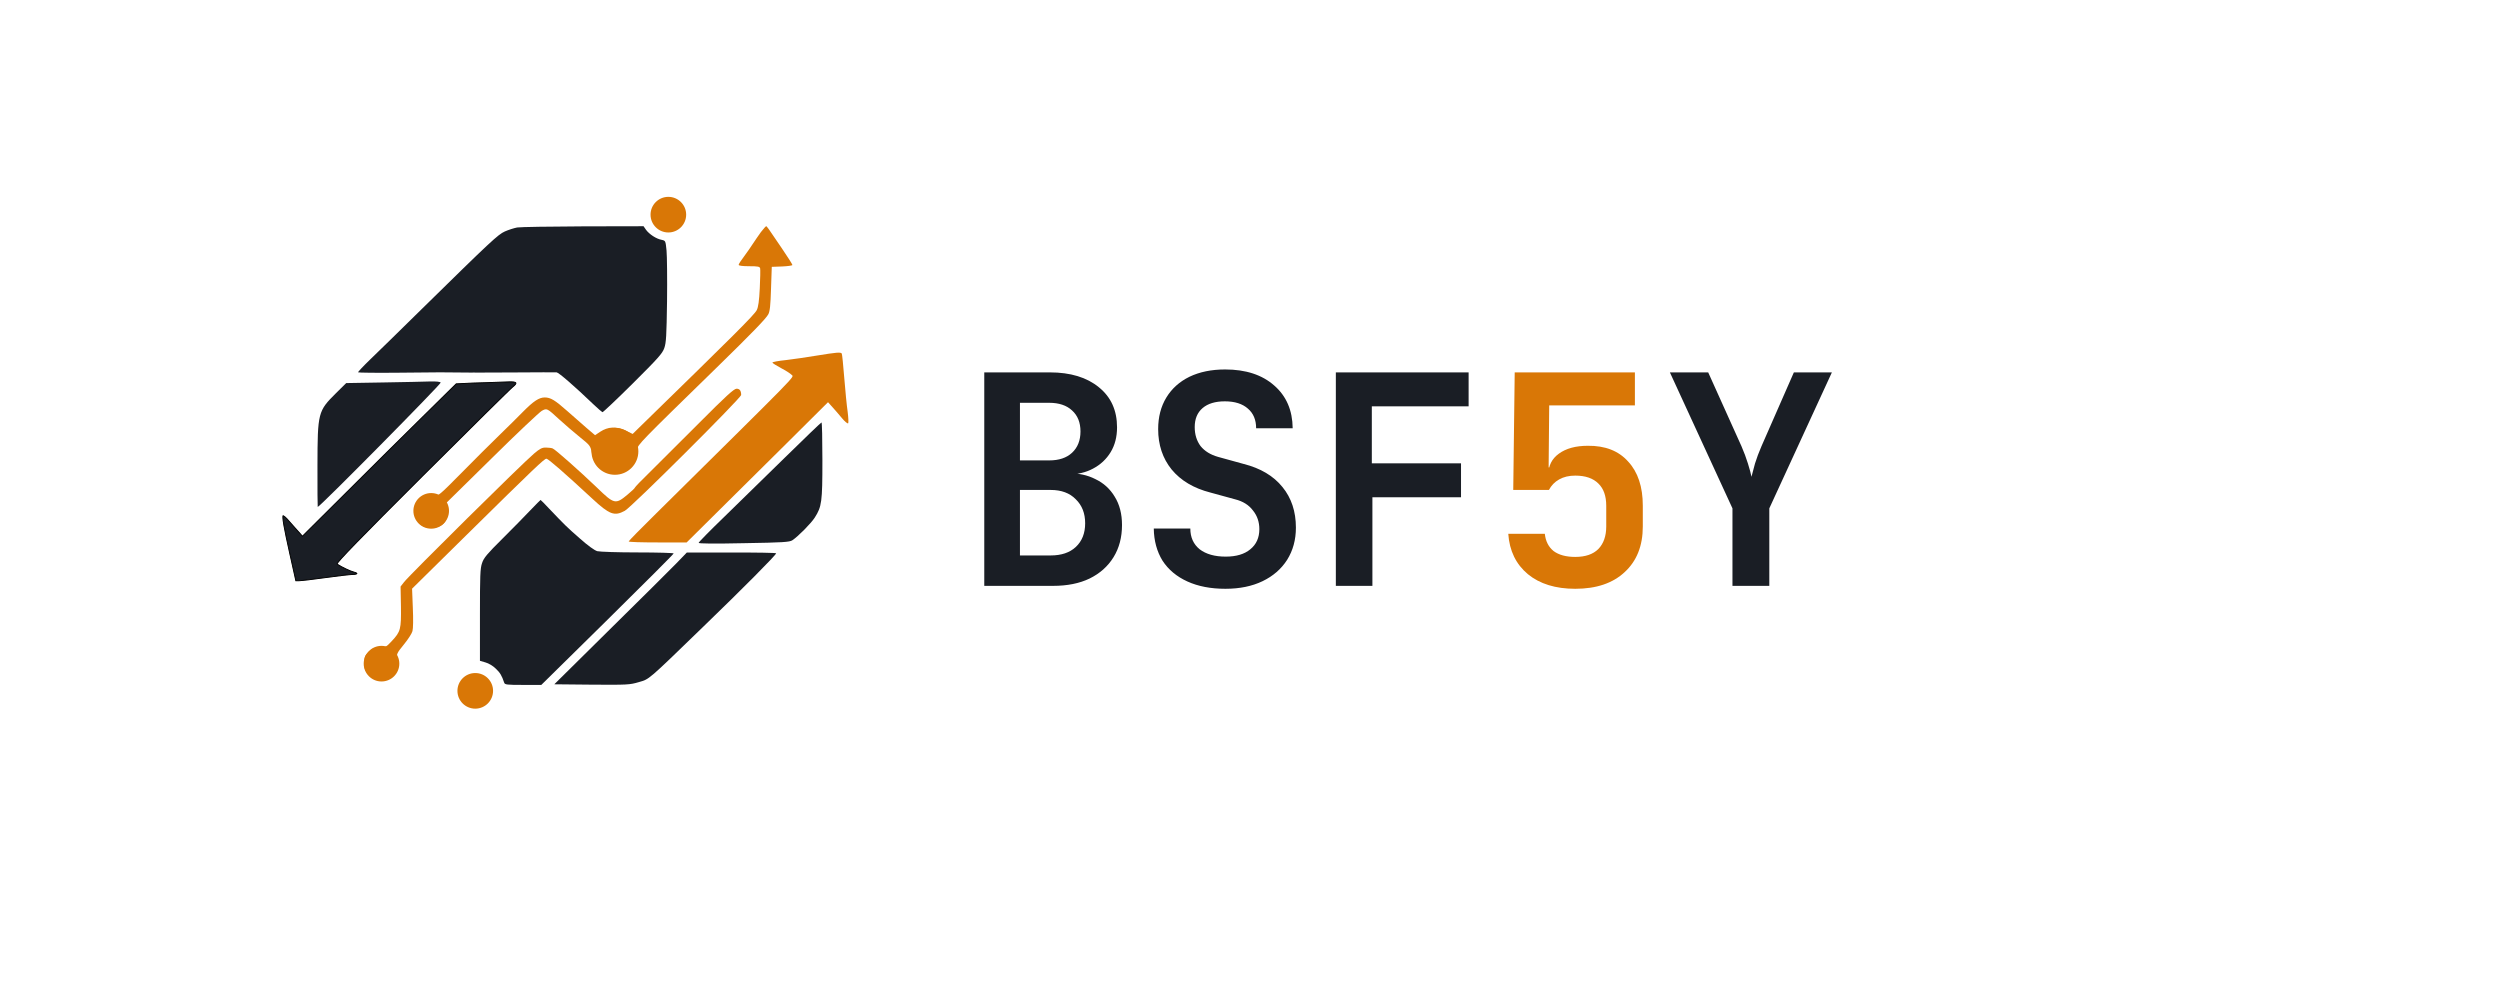
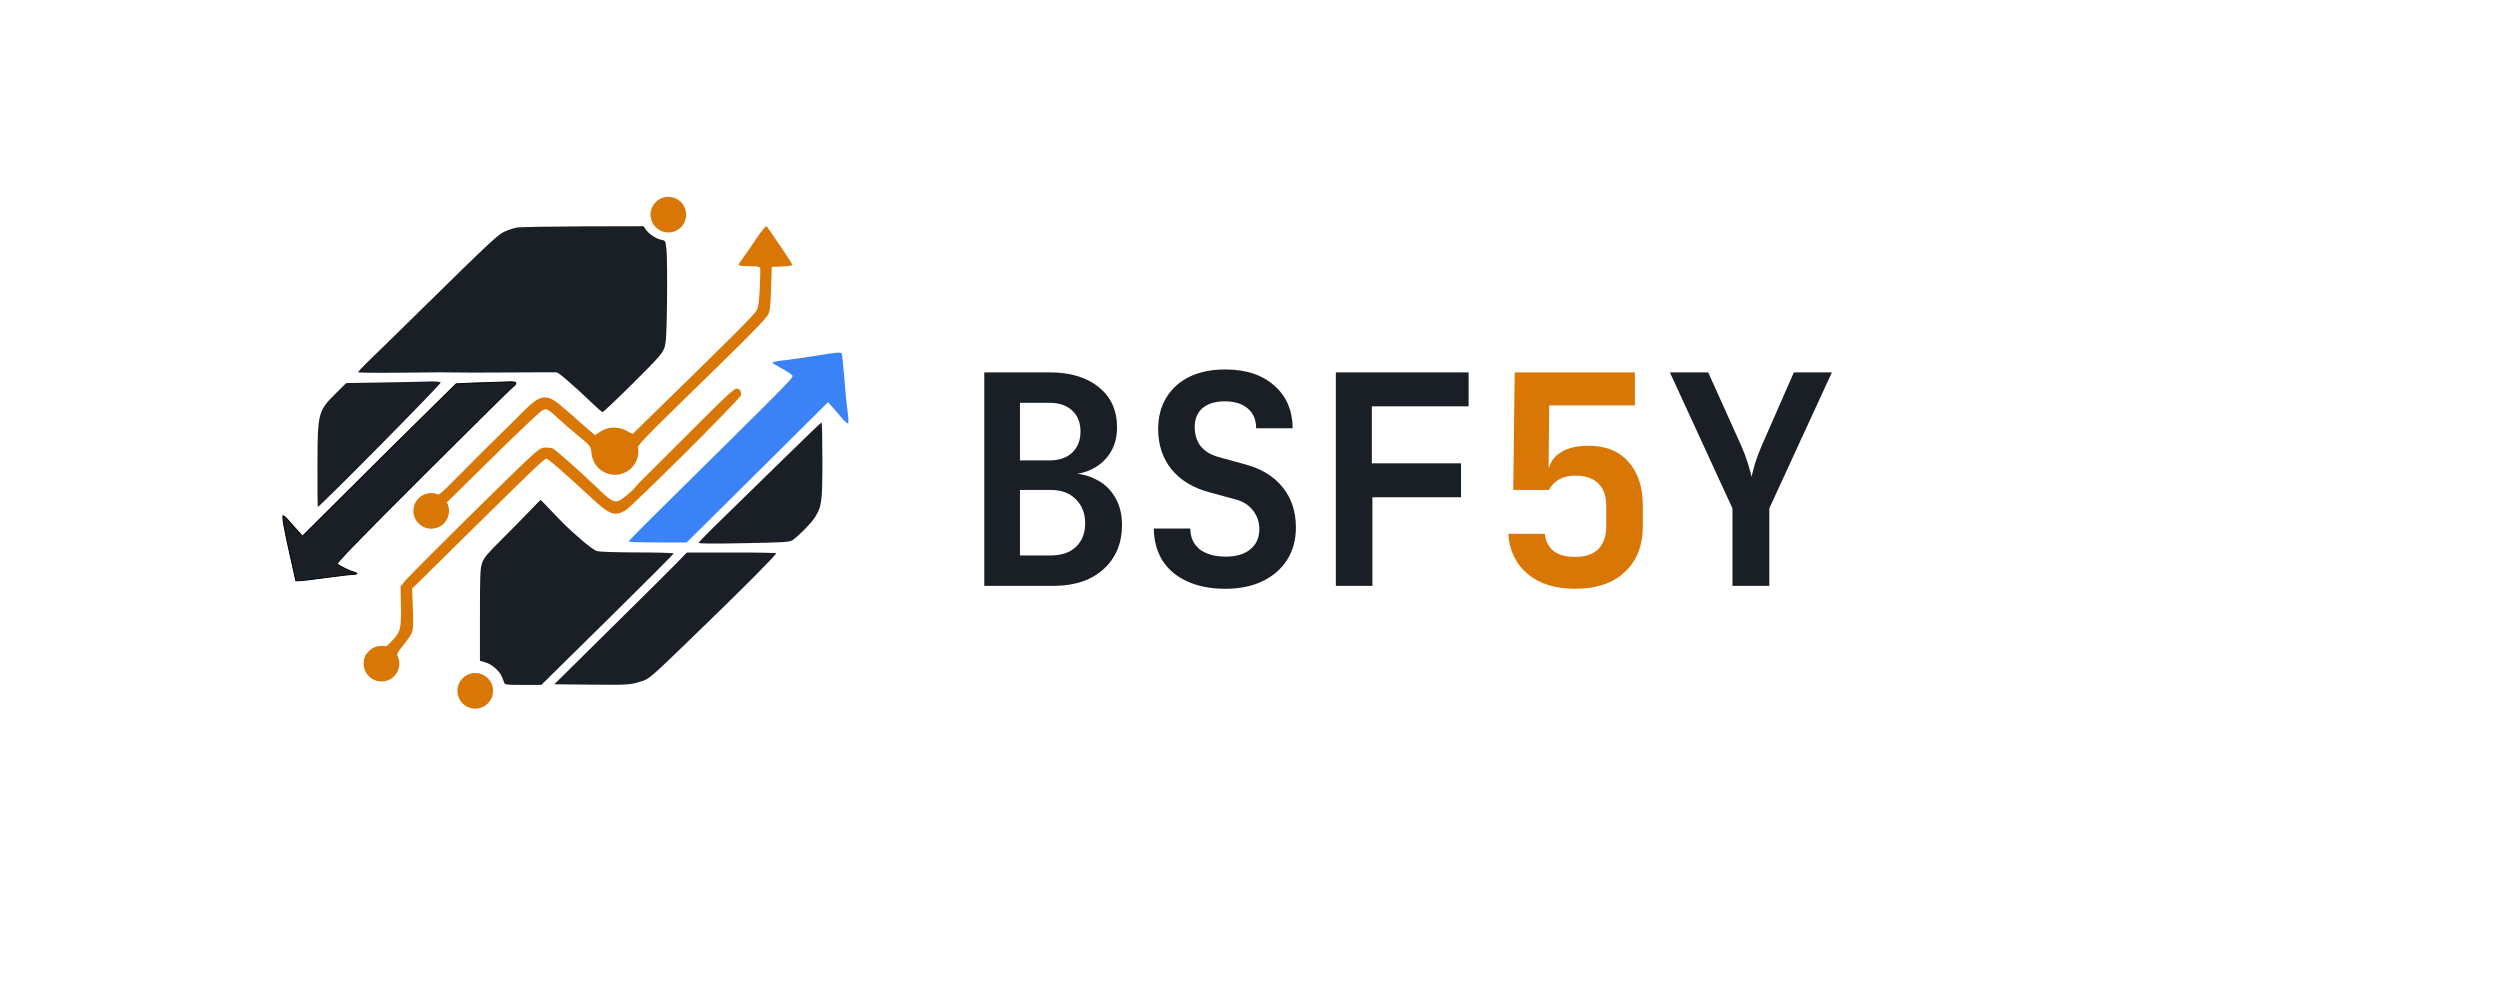
<svg xmlns="http://www.w3.org/2000/svg" width="2667" height="1066" viewBox="0 0 2667 1066" fill="none" version="1.1" id="svg20">
  <defs id="defs1">
    <style id="style1">
    .logo-text { fill: #1a1e25; }
    .logo-accent { fill: #d97706; }
+     .logo-accent-cool { fill: #3b82f6; }
    .logo-stroke-text { stroke: #000000; fill: none; }
    .logo-stroke-border { stroke: rgba(0, 0, 0, 0.2); fill: none; }
  </style>
  </defs>
  <path d="M551.733 242.667C548.267 243.333 542.4 245.2 538.533 246.933C531.2 250.267 524.133 256.8 449.467 330.133C427.067 352.267 402.533 376.133 395.067 383.333C387.6 390.533 381.733 396.8 382 397.2C382.133 397.6 402 397.867 425.867 397.6L469.333 397.2C482 397.2 505.5 397.5 505.5 397.5C500.34 397.342 510.033 397.472 505.5 397.5L548.4 397.333C572 397.2 592.4 397.067 593.733 397.2C596 397.333 613.2 412.267 633.067 431.333C637.733 435.733 642 439.467 642.667 439.733C643.2 440 657.867 426.133 675.067 409.067C702.133 382.133 706.667 377.067 708.667 371.333C710.667 365.6 711.067 358.267 711.6 321.333C711.867 297.467 711.6 273.2 711.067 267.333C710 256.8 710 256.8 705.867 255.867C700 254.8 692.667 249.867 689.2 245.2L686.533 241.333L622.267 241.467C586.933 241.6 555.2 242.133 551.733 242.667Z" class="logo-text" id="path1" />
  <path d="M811.733 247.6C809.2 251.2 805.333 256.667 803.2 260C801.067 263.333 796.8 269.467 793.733 273.6C790.533 277.733 788 281.733 788 282.533C788 283.467 792.133 284 799.2 284C808.667 284 810.4 284.4 810.933 286.267C811.2 287.6 811.067 297.2 810.533 307.467C809.867 321.2 808.933 327.467 807.333 330.8C804.533 336.133 783.467 357.067 682.4 455.6L674.933 462.933L667.467 459.333C657.867 454.667 648.667 455.067 640.4 460.533L634.8 464.267L625.733 456.533C620.8 452.133 611.467 444 605.067 438.4C592 426.8 587.333 424 581.067 424C575.067 424 569.067 428 558 439.2C552.933 444.4 541.467 455.733 532.667 464.267C523.867 472.8 505.6 490.933 492.267 504.533C468.933 528.133 467.467 529.333 462.667 529.333C456 529.333 452.133 530.8 447.867 535.2C443.333 539.733 442.133 546 444.4 552.667C446.8 559.6 451.733 563.067 459.2 563.067C472.267 563.067 478.267 556.533 476.933 543.733L476.267 536.4L524.933 488.533C551.6 462.133 575.6 439.6 578 438.267C583.467 435.333 583.333 435.2 596.8 447.6C602.667 452.933 612.4 461.333 618.533 466.267C629.467 475.067 629.867 475.6 631.333 483.067C633.867 496 640.8 502.8 652.533 503.733C662.267 504.533 665.733 503.467 672 497.867C677.333 492.933 680 486.933 680 479.2C680 474.667 682.533 472.133 764 392.667C802.933 354.667 817.2 339.867 819.6 335.333C821.333 332.267 822 325.6 822.533 308L823.333 284.667L834.4 284.267C840.4 284 845.333 283.333 845.333 282.667C845.333 282 840.133 273.733 833.733 264.4C818.8 242.267 818.133 241.467 817.333 241.333C816.933 241.333 814.4 244.133 811.733 247.6Z" class="logo-accent" id="path2" />
-   <path d="M871.333 379.333C861.067 381.067 846.267 383.2 838.4 384.133C830.4 384.933 824 386.133 824 386.8C824 387.333 828.133 390 833.2 392.667C838.267 395.333 843.467 398.667 844.667 400C847.067 402.667 854.667 394.8 700.4 547.333C684 563.467 670.667 577.067 670.667 577.6C670.667 578.267 684.533 578.667 701.6 578.667H732.533L763.2 548.267C780.133 531.6 814 498 838.533 473.6L883.333 429.067L888 434.267C890.533 437.067 895.2 442.4 898.133 446C901.2 449.733 904.133 452.133 904.8 451.6C905.333 451.067 905.067 445.467 904.267 439.2C903.333 432.933 901.733 416.667 900.667 403.2C899.6 389.6 898.4 377.867 898 377.2C896.933 375.467 892.667 375.867 871.333 379.333Z" class="logo-accent" id="path3" />
+   <path d="M871.333 379.333C861.067 381.067 846.267 383.2 838.4 384.133C830.4 384.933 824 386.133 824 386.8C824 387.333 828.133 390 833.2 392.667C838.267 395.333 843.467 398.667 844.667 400C847.067 402.667 854.667 394.8 700.4 547.333C684 563.467 670.667 577.067 670.667 577.6C670.667 578.267 684.533 578.667 701.6 578.667H732.533L763.2 548.267C780.133 531.6 814 498 838.533 473.6L883.333 429.067L888 434.267C890.533 437.067 895.2 442.4 898.133 446C901.2 449.733 904.133 452.133 904.8 451.6C905.333 451.067 905.067 445.467 904.267 439.2C903.333 432.933 901.733 416.667 900.667 403.2C899.6 389.6 898.4 377.867 898 377.2C896.933 375.467 892.667 375.867 871.333 379.333Z" class="logo-accent-cool" id="path3" />
  <path d="M409.067 408L369.333 408.667L358.533 419.333C339.2 438.533 338.8 440 338.667 496.533C338.533 520.533 338.8 540.533 338.933 540.8C340.133 541.867 470.933 409.467 470.133 408.133C469.467 407.2 465.467 406.8 458.933 406.933C453.333 407.2 430.8 407.6 409.067 408Z" class="logo-text" id="path4" />
  <path d="M541.76 407.432C544.282 407.3 546.249 407.318 547.681 407.492C548.397 407.579 548.963 407.703 549.391 407.858C549.823 408.015 550.079 408.189 550.217 408.354C550.341 408.503 550.392 408.666 550.366 408.883C550.339 409.12 550.216 409.436 549.944 409.842C549.397 410.654 548.347 411.681 546.756 412.941C546.448 413.176 545.515 414.044 544.062 415.432C542.575 416.853 540.513 418.85 537.941 421.359C532.796 426.377 525.607 433.444 516.899 442.044C499.481 459.245 475.981 482.579 450.58 507.913C417.914 540.513 394.944 563.649 380.291 578.735C372.966 586.278 367.714 591.812 364.368 595.513C362.697 597.361 361.494 598.761 360.743 599.727C360.371 600.207 360.096 600.599 359.932 600.893C359.853 601.036 359.78 601.191 359.747 601.34C359.722 601.455 359.676 601.8 359.983 602.011V602.012C361.951 603.369 365.481 605.25 368.936 606.886C372.382 608.517 375.828 609.941 377.621 610.354C378.896 610.648 379.753 610.998 380.246 611.33C380.493 611.496 380.617 611.636 380.671 611.733C380.717 611.815 380.707 611.852 380.698 611.876C380.682 611.919 380.623 612.014 380.439 612.135C380.258 612.253 379.989 612.373 379.619 612.48C378.88 612.694 377.805 612.834 376.4 612.834C374.964 612.834 370.966 613.205 365.71 613.804C360.439 614.404 353.867 615.238 347.263 616.172C340.667 617.105 334.204 617.937 329.109 618.537C323.995 619.139 320.298 619.5 319.2 619.5H315.601L310.621 597.092V597.09L309.193 590.744C306.024 576.584 303.997 566.885 302.876 560.48C302.235 556.818 301.893 554.25 301.801 552.548C301.755 551.694 301.774 551.083 301.839 550.67C301.883 550.392 301.941 550.258 301.975 550.198C301.988 550.2 302.005 550.201 302.024 550.205C302.13 550.229 302.284 550.288 302.486 550.395C302.888 550.61 303.408 550.977 304.012 551.483C305.216 552.492 306.694 554.001 308.146 555.782L308.152 555.791L308.158 555.798C310.835 558.824 314.548 563.091 317.047 565.813L318.037 566.877L322.293 571.666L322.644 572.06L323.019 571.688L370.752 524.222L370.753 524.221C396.885 498.088 431.818 463.556 448.351 447.29V447.289L478.217 417.824L486.713 409.49L505.213 408.633L505.214 408.634L518.948 408.233H518.95C526.541 407.967 536.688 407.699 541.76 407.432Z" class="logo-text" id="path5" />
  <path d="M541.76 407.432C544.282 407.3 546.249 407.318 547.681 407.492C548.397 407.579 548.963 407.703 549.391 407.858C549.823 408.015 550.079 408.189 550.217 408.354C550.341 408.503 550.392 408.666 550.366 408.883C550.339 409.12 550.216 409.436 549.944 409.842C549.397 410.654 548.347 411.681 546.756 412.941C546.448 413.176 545.515 414.044 544.062 415.432C542.575 416.853 540.513 418.85 537.941 421.359C532.796 426.377 525.607 433.444 516.899 442.044C499.481 459.245 475.981 482.579 450.58 507.913C417.914 540.513 394.944 563.649 380.291 578.735C372.966 586.278 367.714 591.812 364.368 595.513C362.697 597.361 361.494 598.761 360.743 599.727C360.371 600.207 360.096 600.599 359.932 600.893C359.853 601.036 359.78 601.191 359.747 601.34C359.722 601.455 359.676 601.8 359.983 602.011V602.012C361.951 603.369 365.481 605.25 368.936 606.886C372.382 608.517 375.828 609.941 377.621 610.354C378.896 610.648 379.753 610.998 380.246 611.33C380.493 611.496 380.617 611.636 380.671 611.733C380.717 611.815 380.707 611.852 380.698 611.876C380.682 611.919 380.623 612.014 380.439 612.135C380.258 612.253 379.989 612.373 379.619 612.48C378.88 612.694 377.805 612.834 376.4 612.834C374.964 612.834 370.966 613.205 365.71 613.804C360.439 614.404 353.867 615.238 347.263 616.172C340.667 617.105 334.204 617.937 329.109 618.537C323.995 619.139 320.298 619.5 319.2 619.5H315.601L310.621 597.092V597.09L309.193 590.744C306.024 576.584 303.997 566.885 302.876 560.48C302.235 556.818 301.893 554.25 301.801 552.548C301.755 551.694 301.774 551.083 301.839 550.67C301.883 550.392 301.941 550.258 301.975 550.198C301.988 550.2 302.005 550.201 302.024 550.205C302.13 550.229 302.284 550.288 302.486 550.395C302.888 550.61 303.408 550.977 304.012 551.483C305.216 552.492 306.694 554.001 308.146 555.782L308.152 555.791L308.158 555.798C310.835 558.824 314.548 563.091 317.047 565.813L318.037 566.877L322.293 571.666L322.644 572.06L323.019 571.688L370.752 524.222L370.753 524.221C396.885 498.088 431.818 463.556 448.351 447.29V447.289L478.217 417.824L486.713 409.49L505.213 408.633L505.214 408.634L518.948 408.233H518.95C526.541 407.967 536.688 407.699 541.76 407.432Z" class="logo-stroke-text" id="path6" />
  <path d="M541.76 407.432C544.282 407.3 546.249 407.318 547.681 407.492C548.397 407.579 548.963 407.703 549.391 407.858C549.823 408.015 550.079 408.189 550.217 408.354C550.341 408.503 550.392 408.666 550.366 408.883C550.339 409.12 550.216 409.436 549.944 409.842C549.397 410.654 548.347 411.681 546.756 412.941C546.448 413.176 545.515 414.044 544.062 415.432C542.575 416.853 540.513 418.85 537.941 421.359C532.796 426.377 525.607 433.444 516.899 442.044C499.481 459.245 475.981 482.579 450.58 507.913C417.914 540.513 394.944 563.649 380.291 578.735C372.966 586.278 367.714 591.812 364.368 595.513C362.697 597.361 361.494 598.761 360.743 599.727C360.371 600.207 360.096 600.599 359.932 600.893C359.853 601.036 359.78 601.191 359.747 601.34C359.722 601.455 359.676 601.8 359.983 602.011V602.012C361.951 603.369 365.481 605.25 368.936 606.886C372.382 608.517 375.828 609.941 377.621 610.354C378.896 610.648 379.753 610.998 380.246 611.33C380.493 611.496 380.617 611.636 380.671 611.733C380.717 611.815 380.707 611.852 380.698 611.876C380.682 611.919 380.623 612.014 380.439 612.135C380.258 612.253 379.989 612.373 379.619 612.48C378.88 612.694 377.805 612.834 376.4 612.834C374.964 612.834 370.966 613.205 365.71 613.804C360.439 614.404 353.867 615.238 347.263 616.172C340.667 617.105 334.204 617.937 329.109 618.537C323.995 619.139 320.298 619.5 319.2 619.5H315.601L310.621 597.092V597.09L309.193 590.744C306.024 576.584 303.997 566.885 302.876 560.48C302.235 556.818 301.893 554.25 301.801 552.548C301.755 551.694 301.774 551.083 301.839 550.67C301.883 550.392 301.941 550.258 301.975 550.198C301.988 550.2 302.005 550.201 302.024 550.205C302.13 550.229 302.284 550.288 302.486 550.395C302.888 550.61 303.408 550.977 304.012 551.483C305.216 552.492 306.694 554.001 308.146 555.782L308.152 555.791L308.158 555.798C310.835 558.824 314.548 563.091 317.047 565.813L318.037 566.877L322.293 571.666L322.644 572.06L323.019 571.688L370.752 524.222L370.753 524.221C396.885 498.088 431.818 463.556 448.351 447.29V447.289L478.217 417.824L486.713 409.49L505.213 408.633L505.214 408.634L518.948 408.233H518.95C526.541 407.967 536.688 407.699 541.76 407.432Z" class="logo-stroke-border" id="path7" />
  <path d="M746.133 450.933C726.133 470.933 702.533 494.533 693.6 503.333C684.667 512 677.333 519.6 677.333 520.133C677.333 520.667 673.733 524.133 669.2 527.867C656.667 538.267 655.2 538 636.933 520.267C618 502.133 592.533 479.6 589.6 478.4C588.4 477.867 585.067 477.467 582.4 477.467C578.4 477.333 576 478.533 569.733 483.867C557.467 494.133 436.8 613.467 431.067 620.933L427.333 625.733L427.733 646.933C428 671.333 427.467 673.733 417.867 684C412 690.267 411.2 690.667 405.067 690.667C399.6 690.667 397.867 691.333 393.6 695.2C389.067 699.467 388.667 700.4 388.667 707.2C388.667 713.733 389.2 715.067 392.933 718.933C396.533 722.533 398.4 723.2 404.933 723.733C411.867 724.267 413.333 723.867 416.933 720.8C422.4 716.267 424.533 710.667 423.6 703.2C423.067 697.467 423.333 696.8 430.8 687.6C435.2 682.267 439.333 675.867 440 673.333C440.8 670.533 440.933 660.533 440.4 648.267L439.6 628L496.8 571.6C570.8 498.667 580.667 489.333 582.933 489.333C584.8 489.333 602.533 504.8 631.733 531.867C650.267 549.067 655.467 550.933 666.533 544.933C673.6 541.2 790.667 424.533 790.667 421.333C790.667 416.8 789.067 414.667 785.733 414.667C783.067 414.667 774.267 422.667 746.133 450.933Z" class="logo-accent" id="path8" />
  <path d="M837.333 488.133C816.4 508.667 787.2 537.2 772.4 551.6C757.467 566 745.333 578.4 745.333 579.067C745.333 580 762 580.133 793.6 579.467C835.333 578.8 842.267 578.267 845.2 576.4C851.333 572.4 865.2 558.4 869.2 552.133C876.667 540.4 877.333 535.467 877.333 491.067C877.333 468.8 876.933 450.667 876.4 450.667C875.733 450.8 858.267 467.6 837.333 488.133Z" class="logo-text" id="path9" />
  <path d="M565.867 544.267C560.133 550.4 546.667 564 536 574.667C519.733 590.8 516 595.2 514.267 600.667C512.267 606.267 512 613.867 512 656V704.933L517.867 706.667C521.333 707.6 526 710.4 528.933 713.333C533.6 717.733 535.333 720.8 537.867 728.267C538.533 730.4 540.667 730.667 558 730.667H577.467L648.133 661.067C686.933 622.8 718.667 591.067 718.667 590.4C718.667 589.867 701.467 589.333 680.4 589.333C659.2 589.333 639.867 588.667 637.2 588C634.267 587.2 627.067 582 618.533 574.4C604.533 562.133 602.667 560.267 586.133 542.933C581.2 537.6 576.933 533.333 576.667 533.333C576.533 533.333 571.6 538.267 565.867 544.267Z" class="logo-text" id="path10" />
  <path d="M721.333 601.2C715.067 607.6 683.333 639.2 650.667 671.333L591.333 730L631.333 730.4C669.333 730.667 671.733 730.533 681.333 727.733C693.067 724.267 690 726.933 750 668.8C792.667 627.6 827.867 592.133 828 590.267C828 589.733 806.533 589.333 780.4 589.467H732.667L721.333 601.2Z" class="logo-text" id="path11" />
  <circle cx="713" cy="229" r="19" class="logo-accent" id="path12" />
  <path d="M1050.02 625V397.258H1119.9C1141.95 397.258 1159.42 402.562 1172.32 413.169C1185.21 423.568 1191.66 437.815 1191.66 455.91C1191.66 466.101 1189.37 474.94 1184.8 482.428C1180.22 489.915 1173.98 495.738 1166.08 499.898C1158.38 504.058 1149.44 506.138 1139.25 506.138V504.89C1150.27 504.682 1160.05 506.762 1168.57 511.129C1177.31 515.289 1184.17 521.528 1189.16 529.848C1194.36 538.167 1196.96 548.254 1196.96 560.109C1196.96 573.212 1193.95 584.651 1187.91 594.426C1181.88 604.202 1173.36 611.793 1162.33 617.201C1151.52 622.4 1138.52 625 1123.34 625H1050.02ZM1088.08 592.555H1120.84C1132.28 592.555 1141.22 589.539 1147.67 583.507C1154.33 577.268 1157.65 568.845 1157.65 558.237C1157.65 547.63 1154.33 539.103 1147.67 532.655C1141.22 526 1132.28 522.672 1120.84 522.672H1088.08V592.555ZM1088.08 491.163H1119.28C1129.68 491.163 1137.79 488.459 1143.61 483.052C1149.65 477.436 1152.66 469.845 1152.66 460.277C1152.66 450.71 1149.65 443.223 1143.61 437.815C1137.79 432.408 1129.68 429.704 1119.28 429.704H1088.08V491.163ZM1307.28 628.12C1291.68 628.12 1278.16 625.52 1266.72 620.32C1255.28 615.121 1246.44 607.737 1240.2 598.17C1234.17 588.395 1231.05 576.956 1230.85 563.853H1269.84C1269.84 573.212 1273.17 580.596 1279.83 586.003C1286.69 591.203 1295.94 593.803 1307.59 593.803C1318.82 593.803 1327.56 591.203 1333.8 586.003C1340.24 580.804 1343.47 573.628 1343.47 564.477C1343.47 556.782 1341.18 550.126 1336.6 544.511C1332.24 538.687 1325.89 534.735 1317.57 532.655L1291.37 525.48C1273.48 520.904 1259.65 512.689 1249.88 500.834C1240.31 488.979 1235.53 474.628 1235.53 457.782C1235.53 444.887 1238.44 433.656 1244.26 424.088C1250.08 414.521 1258.3 407.138 1268.91 401.938C1279.72 396.739 1292.41 394.139 1306.97 394.139C1329.01 394.139 1346.48 399.858 1359.38 411.297C1372.27 422.528 1378.83 437.711 1379.03 456.846H1340.04C1340.04 447.902 1337.12 440.935 1331.3 435.943C1325.48 430.744 1317.26 428.144 1306.66 428.144C1296.46 428.144 1288.56 430.536 1282.95 435.319C1277.33 440.103 1274.52 446.862 1274.52 455.598C1274.52 463.501 1276.6 470.261 1280.76 475.876C1285.13 481.284 1291.37 485.131 1299.48 487.419L1326.62 494.907C1344.72 499.482 1358.55 507.698 1368.11 519.553C1377.68 531.2 1382.47 545.654 1382.47 562.917C1382.47 575.812 1379.35 587.251 1373.11 597.234C1366.87 607.009 1358.13 614.601 1346.9 620.008C1335.67 625.416 1322.46 628.12 1307.28 628.12ZM1425.08 625V397.258H1566.72V433.448H1463.46V494.283H1558.61V530.472H1464.08V625H1425.08Z" class="logo-text" id="path14" />
  <path d="M1680.47 628.12C1659.46 628.12 1642.62 622.92 1629.93 612.521C1617.24 601.914 1610.27 587.563 1609.03 569.469H1648.02C1648.86 577.372 1651.98 583.507 1657.38 587.875C1663 592.035 1670.69 594.115 1680.47 594.115C1691.28 594.115 1699.5 591.307 1705.12 585.691C1710.73 579.868 1713.54 571.86 1713.54 561.669V539.519C1713.54 529.12 1710.73 521.216 1705.12 515.809C1699.5 510.193 1691.28 507.386 1680.47 507.386C1673.81 507.386 1668.09 508.737 1663.31 511.441C1658.53 514.145 1654.89 517.889 1652.39 522.672H1614.33L1615.89 397.258H1744.11V432.512H1652.7L1652.08 498.65H1661.13L1651.77 506.45C1651.77 496.882 1655.51 489.395 1663 483.987C1670.69 478.372 1680.99 475.564 1693.88 475.564C1712.39 475.356 1726.75 480.972 1736.94 492.411C1747.34 503.642 1752.54 519.345 1752.54 539.519V561.669C1752.54 582.259 1746.09 598.482 1733.19 610.337C1720.51 622.192 1702.93 628.12 1680.47 628.12Z" class="logo-accent" id="path15" />
  <path d="M1848.19 625V542.327L1781.43 397.258H1822.3L1857.86 476.188C1860.56 482.428 1862.85 488.563 1864.72 494.595C1866.6 500.626 1867.84 505.306 1868.47 508.633C1869.3 505.306 1870.55 500.626 1872.21 494.595C1874.08 488.563 1876.37 482.428 1879.08 476.188L1913.7 397.258H1954.26L1887.5 542.327V625H1848.19Z" class="logo-text" id="path16" />
  <circle cx="507" cy="737" r="19" class="logo-accent" id="circle16" />
  <circle cx="407" cy="708" r="19" class="logo-accent" id="circle17" />
  <circle cx="460" cy="545" r="19" class="logo-accent" id="circle19" />
  <circle cx="656" cy="481.5" r="25" class="logo-accent" id="ellipse19" />
</svg>
